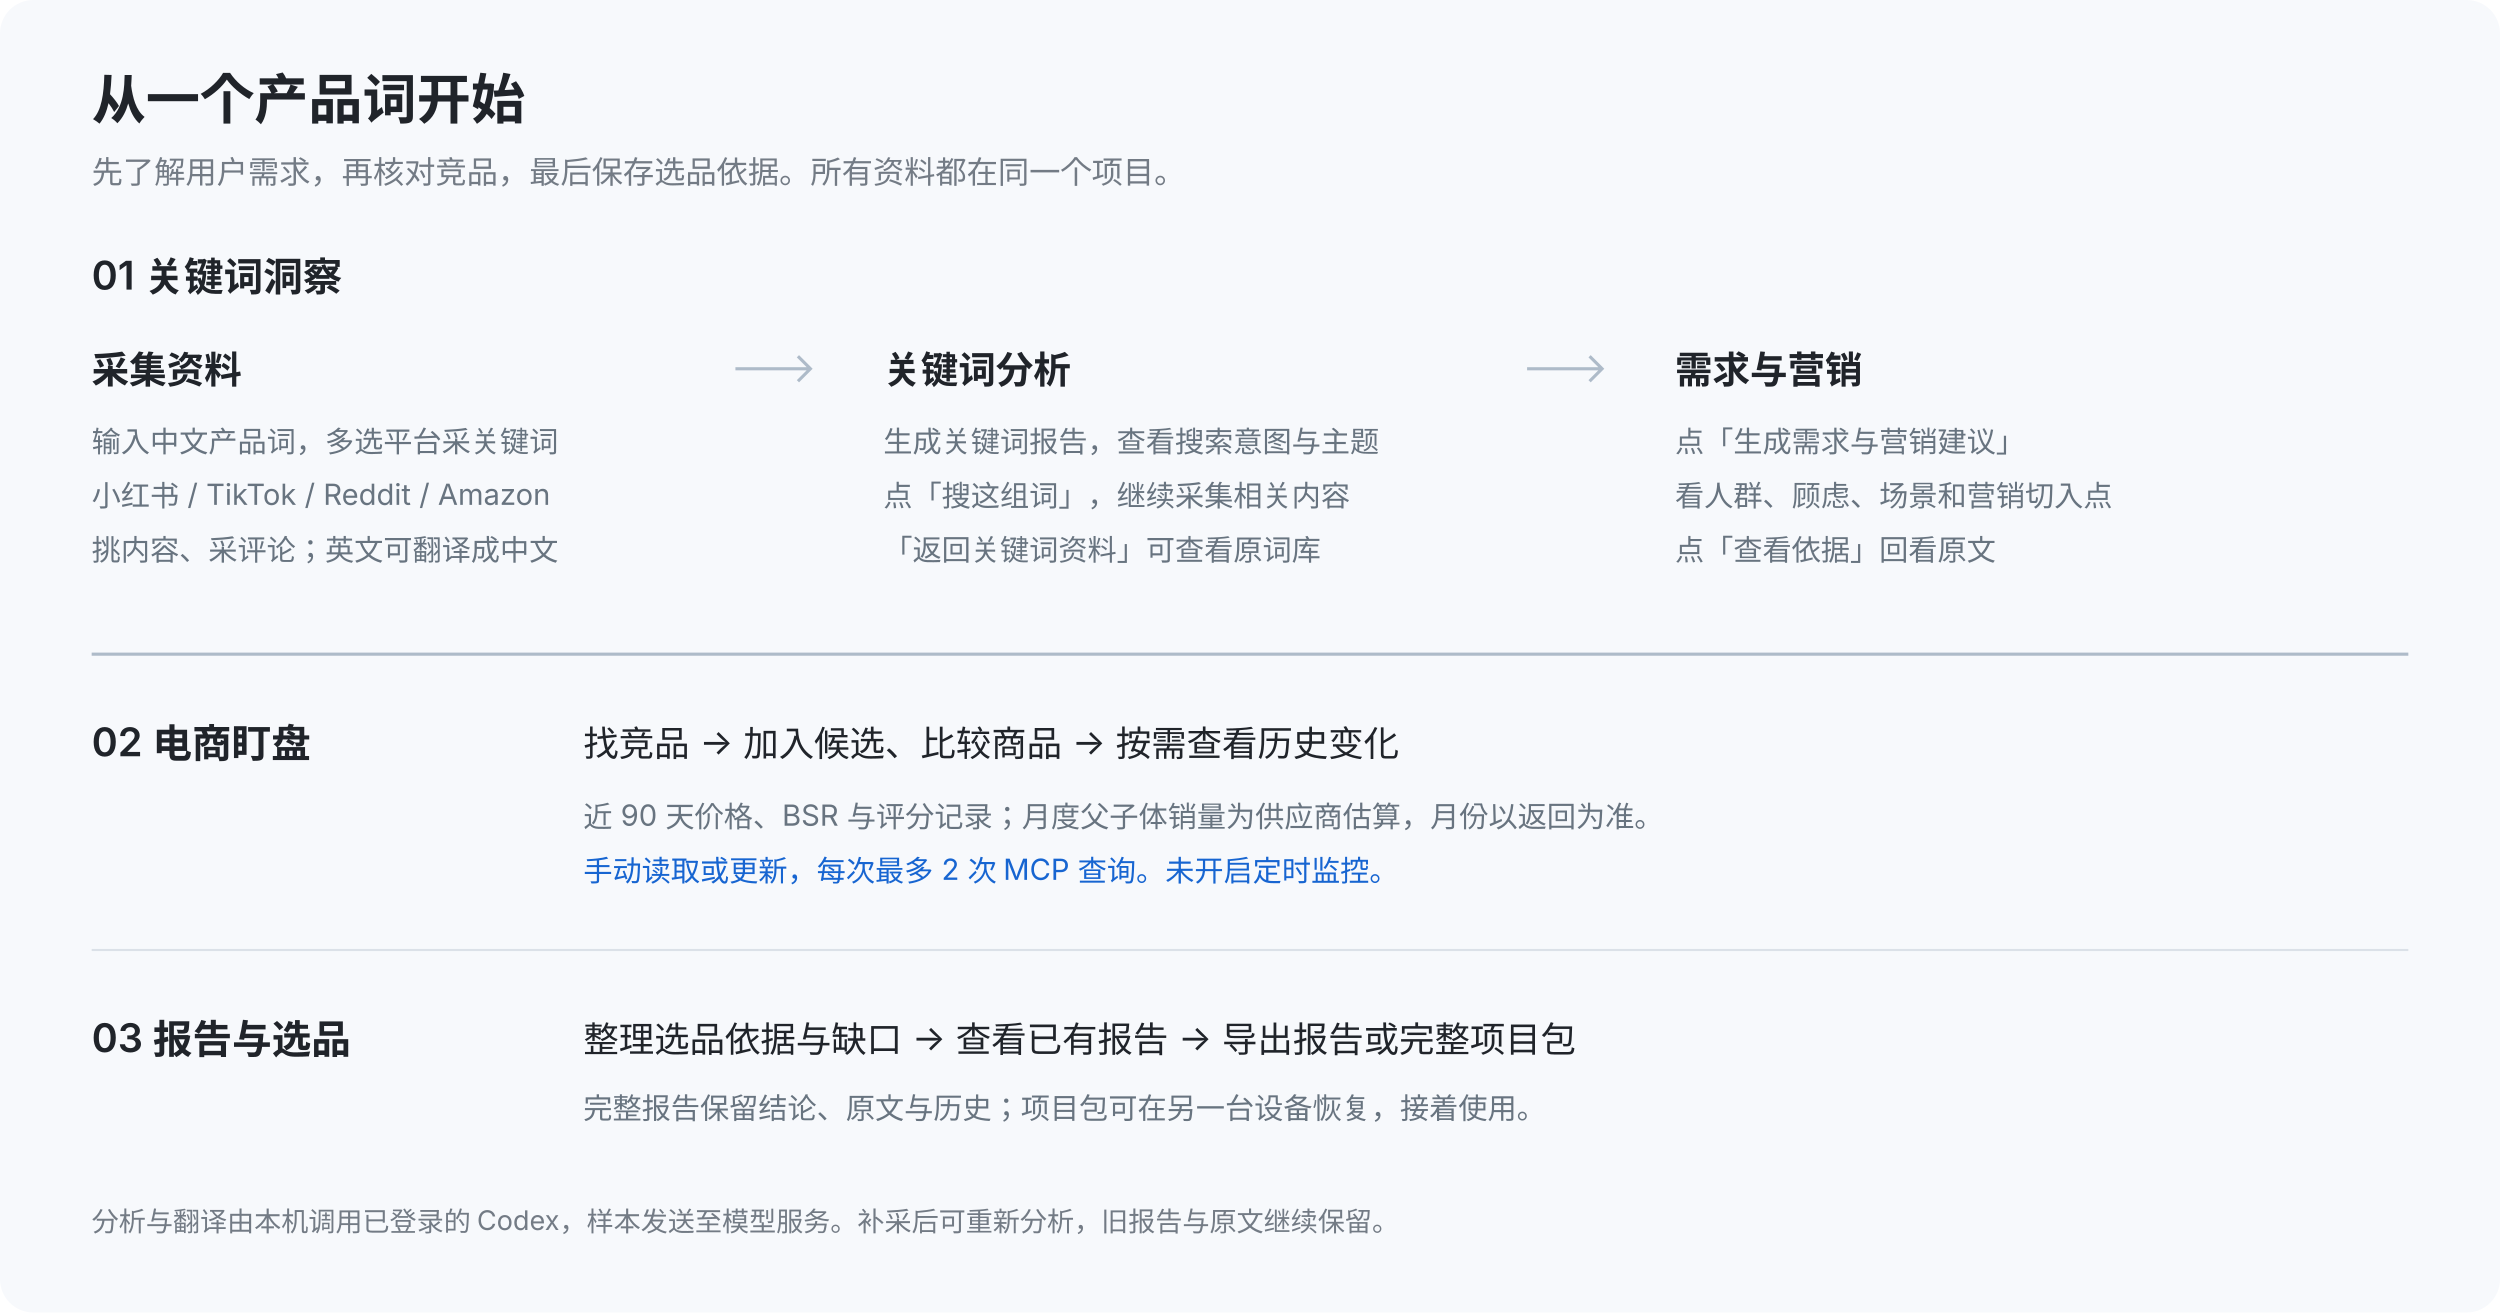
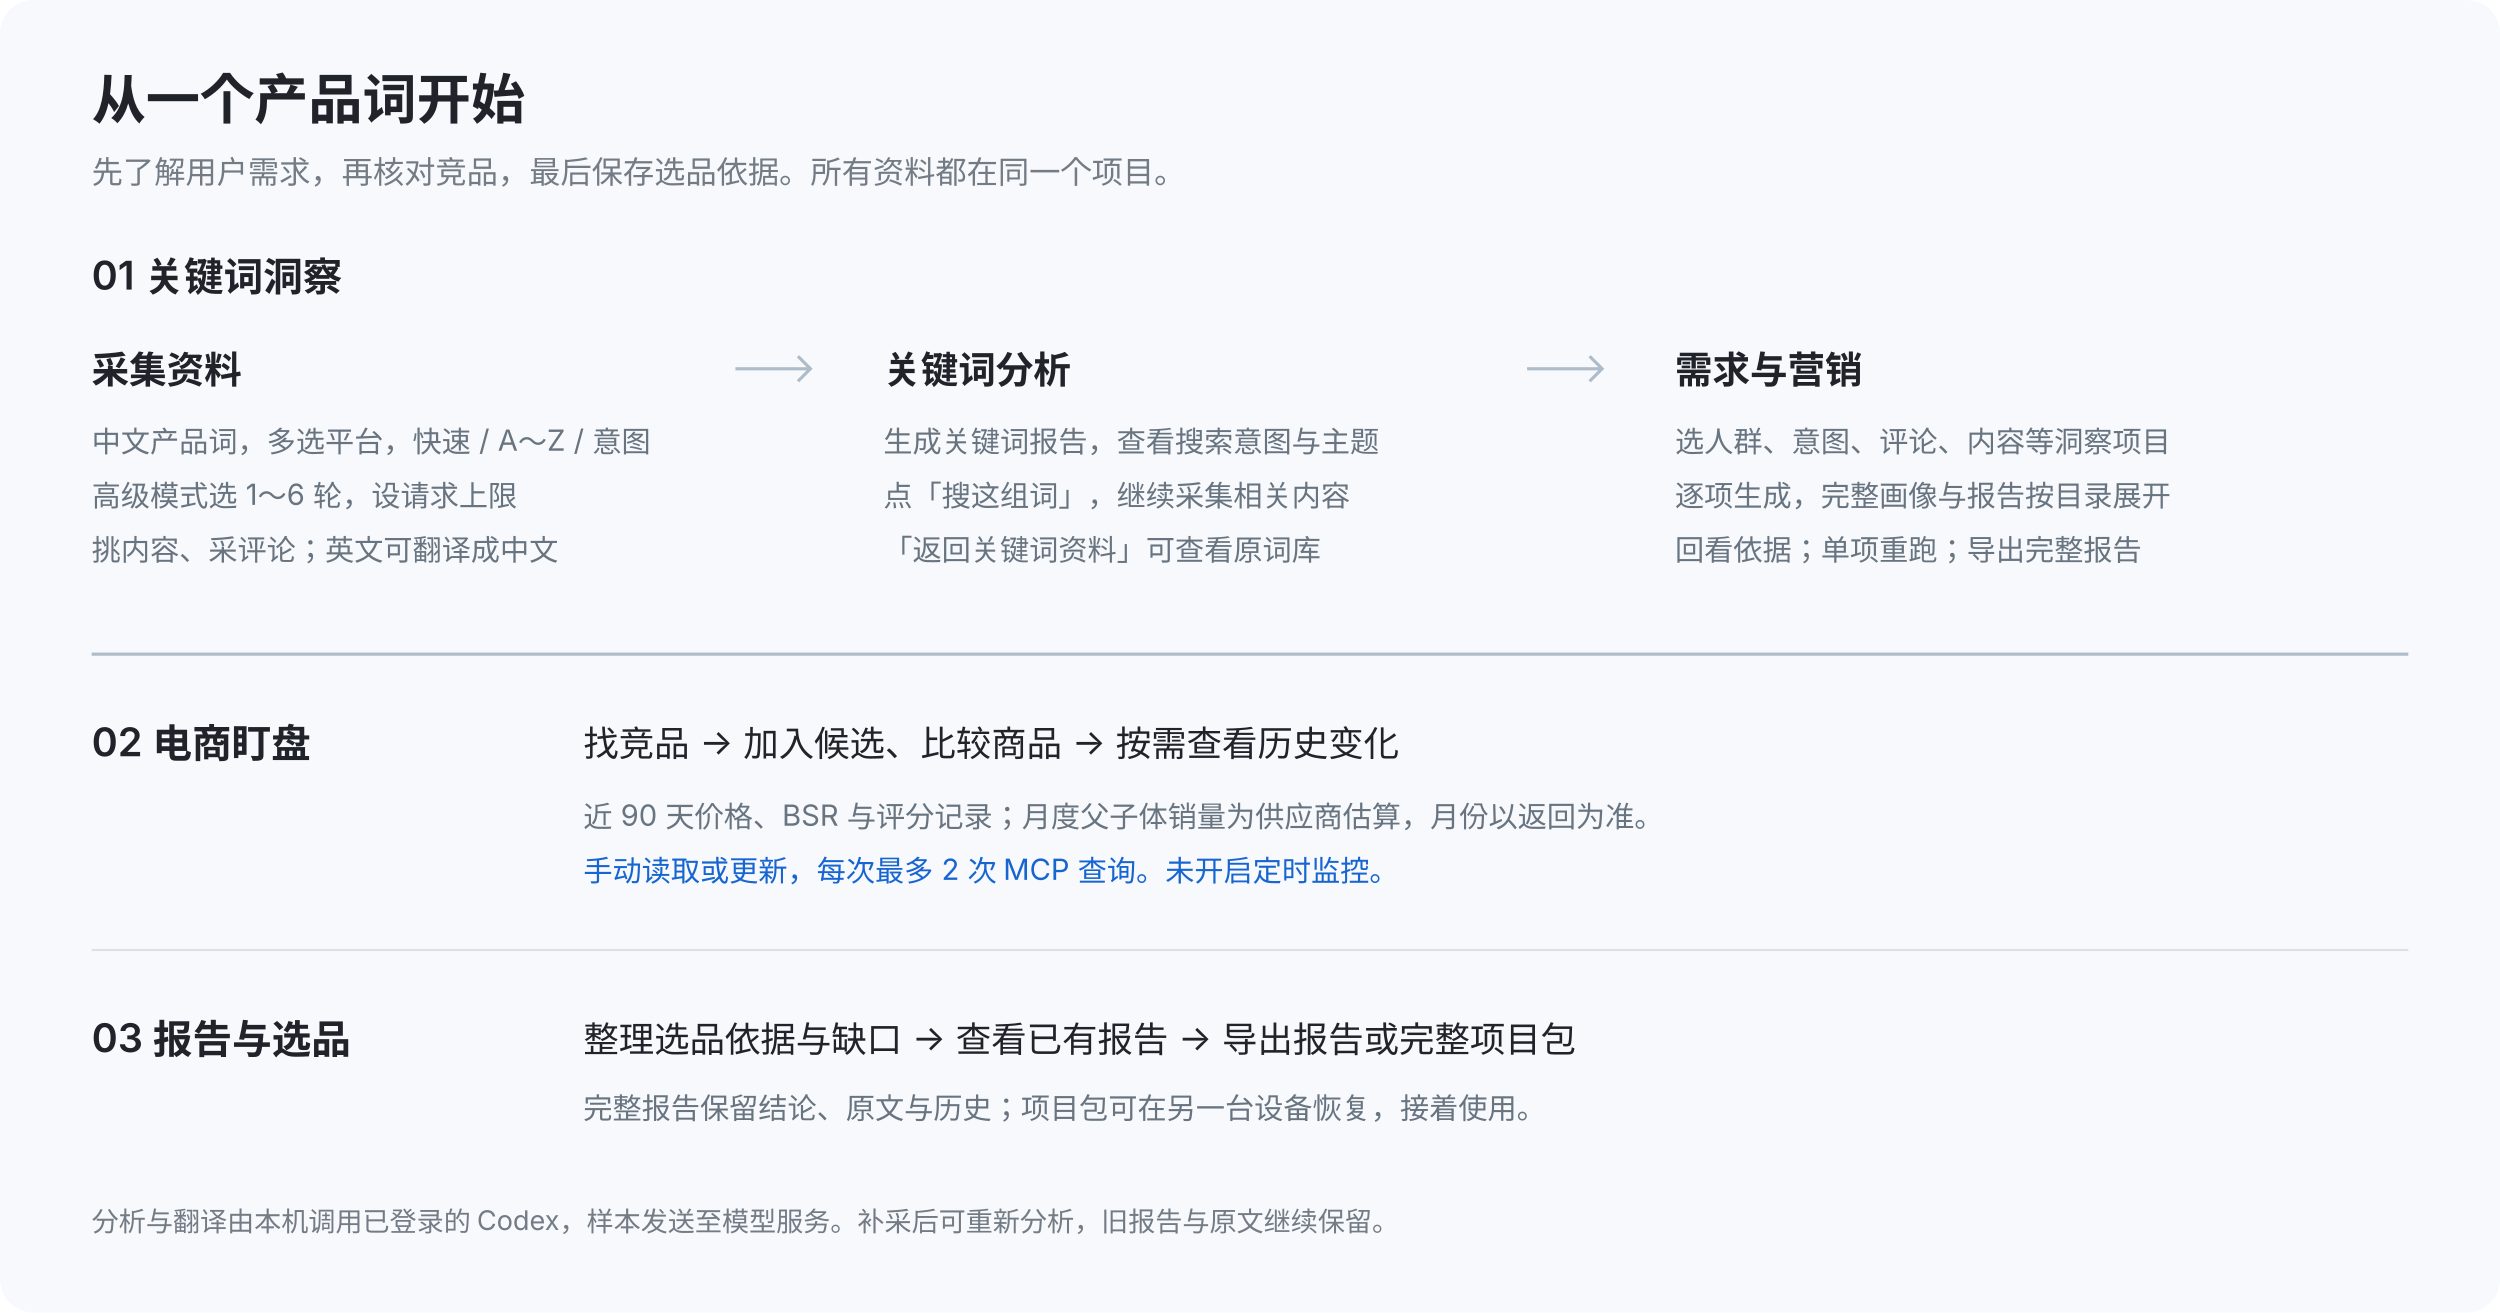
<svg xmlns="http://www.w3.org/2000/svg" width="1200" height="630" viewBox="0 0 1200 630" role="img" aria-labelledby="title description">
  <rect width="1200" height="630" rx="16" fill="#f7f9fc" />
  <g font-family="-apple-system,BlinkMacSystemFont,'PingFang SC',sans-serif" fill="#20242a">
    <text x="44" y="57" font-size="26" font-weight="600">从一个产品词开始</text>
    <text x="44" y="88" font-size="15" fill="#737b85">先了解用户需求，再核对竞品，最后保存选品依据。所有资料都在同一个项目。</text>
    <text x="44" y="139" font-size="19" font-weight="600">01 关键词洞察</text>
    <g font-size="18" font-weight="600">
      <text x="44" y="184">采集资料</text>
      <text x="424" y="184">关键词分析</text>
      <text x="804" y="184">需求与营销</text>
    </g>
    <g font-size="14" fill="#687480">
-       <text x="44" y="217">输入中文产品词，多选平台采关键词</text>
-       <text x="44" y="243">小红书 / TikTok / Reddit / Amazon</text>
+       <text x="44" y="217">中文产品词，多选平台，快速 / A～Z / 意图</text>
+       <text x="44" y="243">高级模式选 1～6 轮，设请求上限</text>
      <text x="44" y="269">挑内容、采评论；英文可翻译成中文</text>
      <text x="424" y="217">生成关键词报告，查看搜索意图与主题</text>
      <text x="424" y="243">点「搜这组词」，继续采集相关内容</text>
      <text x="424" y="269">「返回关键词资料」可查看原词库</text>
-       <text x="804" y="217">点「生成需求与营销建议」</text>
-       <text x="804" y="243">看人群、顾虑、场景和营销切入点</text>
-       <text x="804" y="269">点「查看依据」回看原文</text>
+       <text x="804" y="217">选人群、意图、评论、内容等洞察项目</text>
+       <text x="804" y="243">逐项生成，完整画像与报告按目录展开</text>
+       <text x="804" y="269">回看依据；单项重跑；导出完整报告</text>
    </g>
    <g stroke="#aebbc9" stroke-width="1.5" fill="none">
      <path d="M353 177h36m-6-6 6 6-6 6M733 177h36m-6-6 6 6-6 6" />
      <path d="M44 314h1112" />
    </g>
    <text x="44" y="363" font-size="19" font-weight="600">02 电商盯盘</text>
    <text x="280" y="363" font-size="17">找竞品 → 加入候选、比较商品 → 按需查看历史变化</text>
    <text x="280" y="397" font-size="14" fill="#687480">近 90 天价格、BSR 与评分记录；月度父子体销量为供应商估算，月份以返回为准。</text>
    <text x="280" y="423" font-size="14" fill="#1765d1">手动读取或更新，每次最多 2 次 MCP 查询。未开启定时监控。</text>
    <path d="M44 456h1112" stroke="#dbe1e8" />
    <text x="44" y="505" font-size="19" font-weight="600">03 报告与选品</text>
    <text x="280" y="505" font-size="17">整理选品依据与缺口 → 查看已有报告 → 导出报告或完整项目包</text>
    <text x="280" y="537" font-size="14" fill="#687480">完整报告保留结论、原文与历史；项目包可在另一台设备恢复，接着使用。</text>
    <text x="44" y="591" font-size="13" fill="#737b85">分析与翻译由本机调用已登录的 Codex，样本发送至模型服务。补采后可重新分析，旧报告与原文继续保留。</text>
  </g>
</svg>
